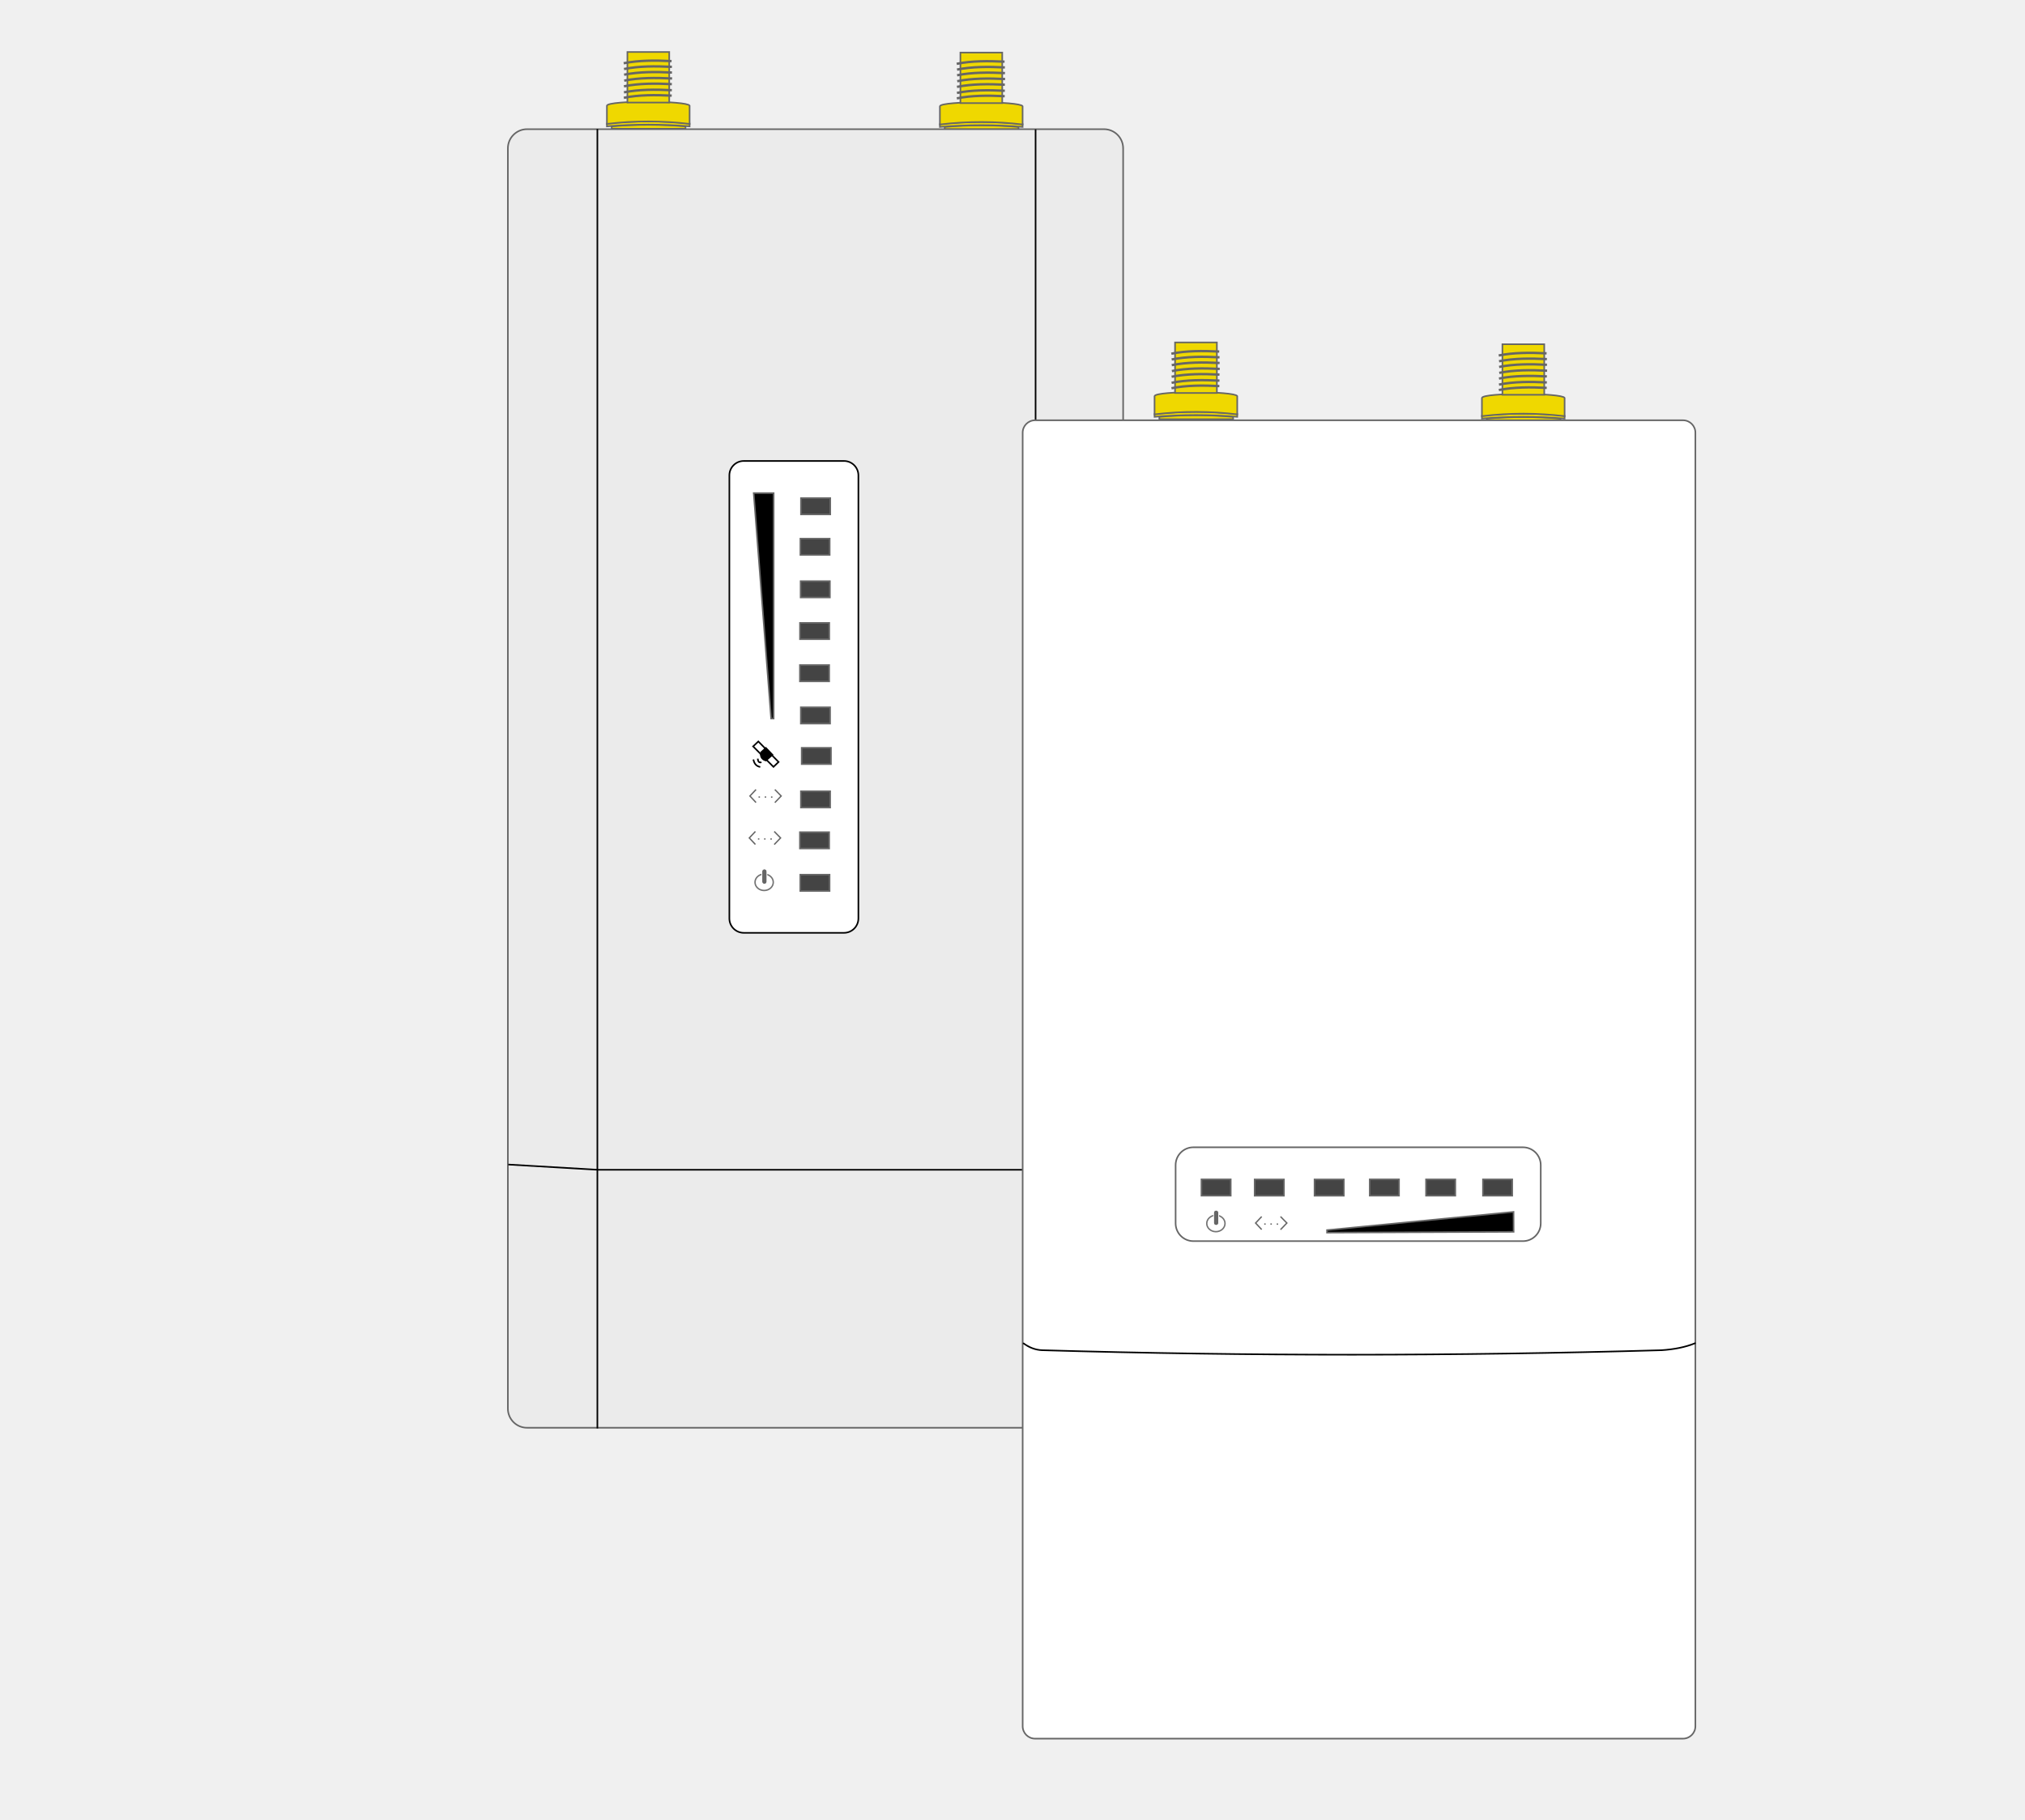
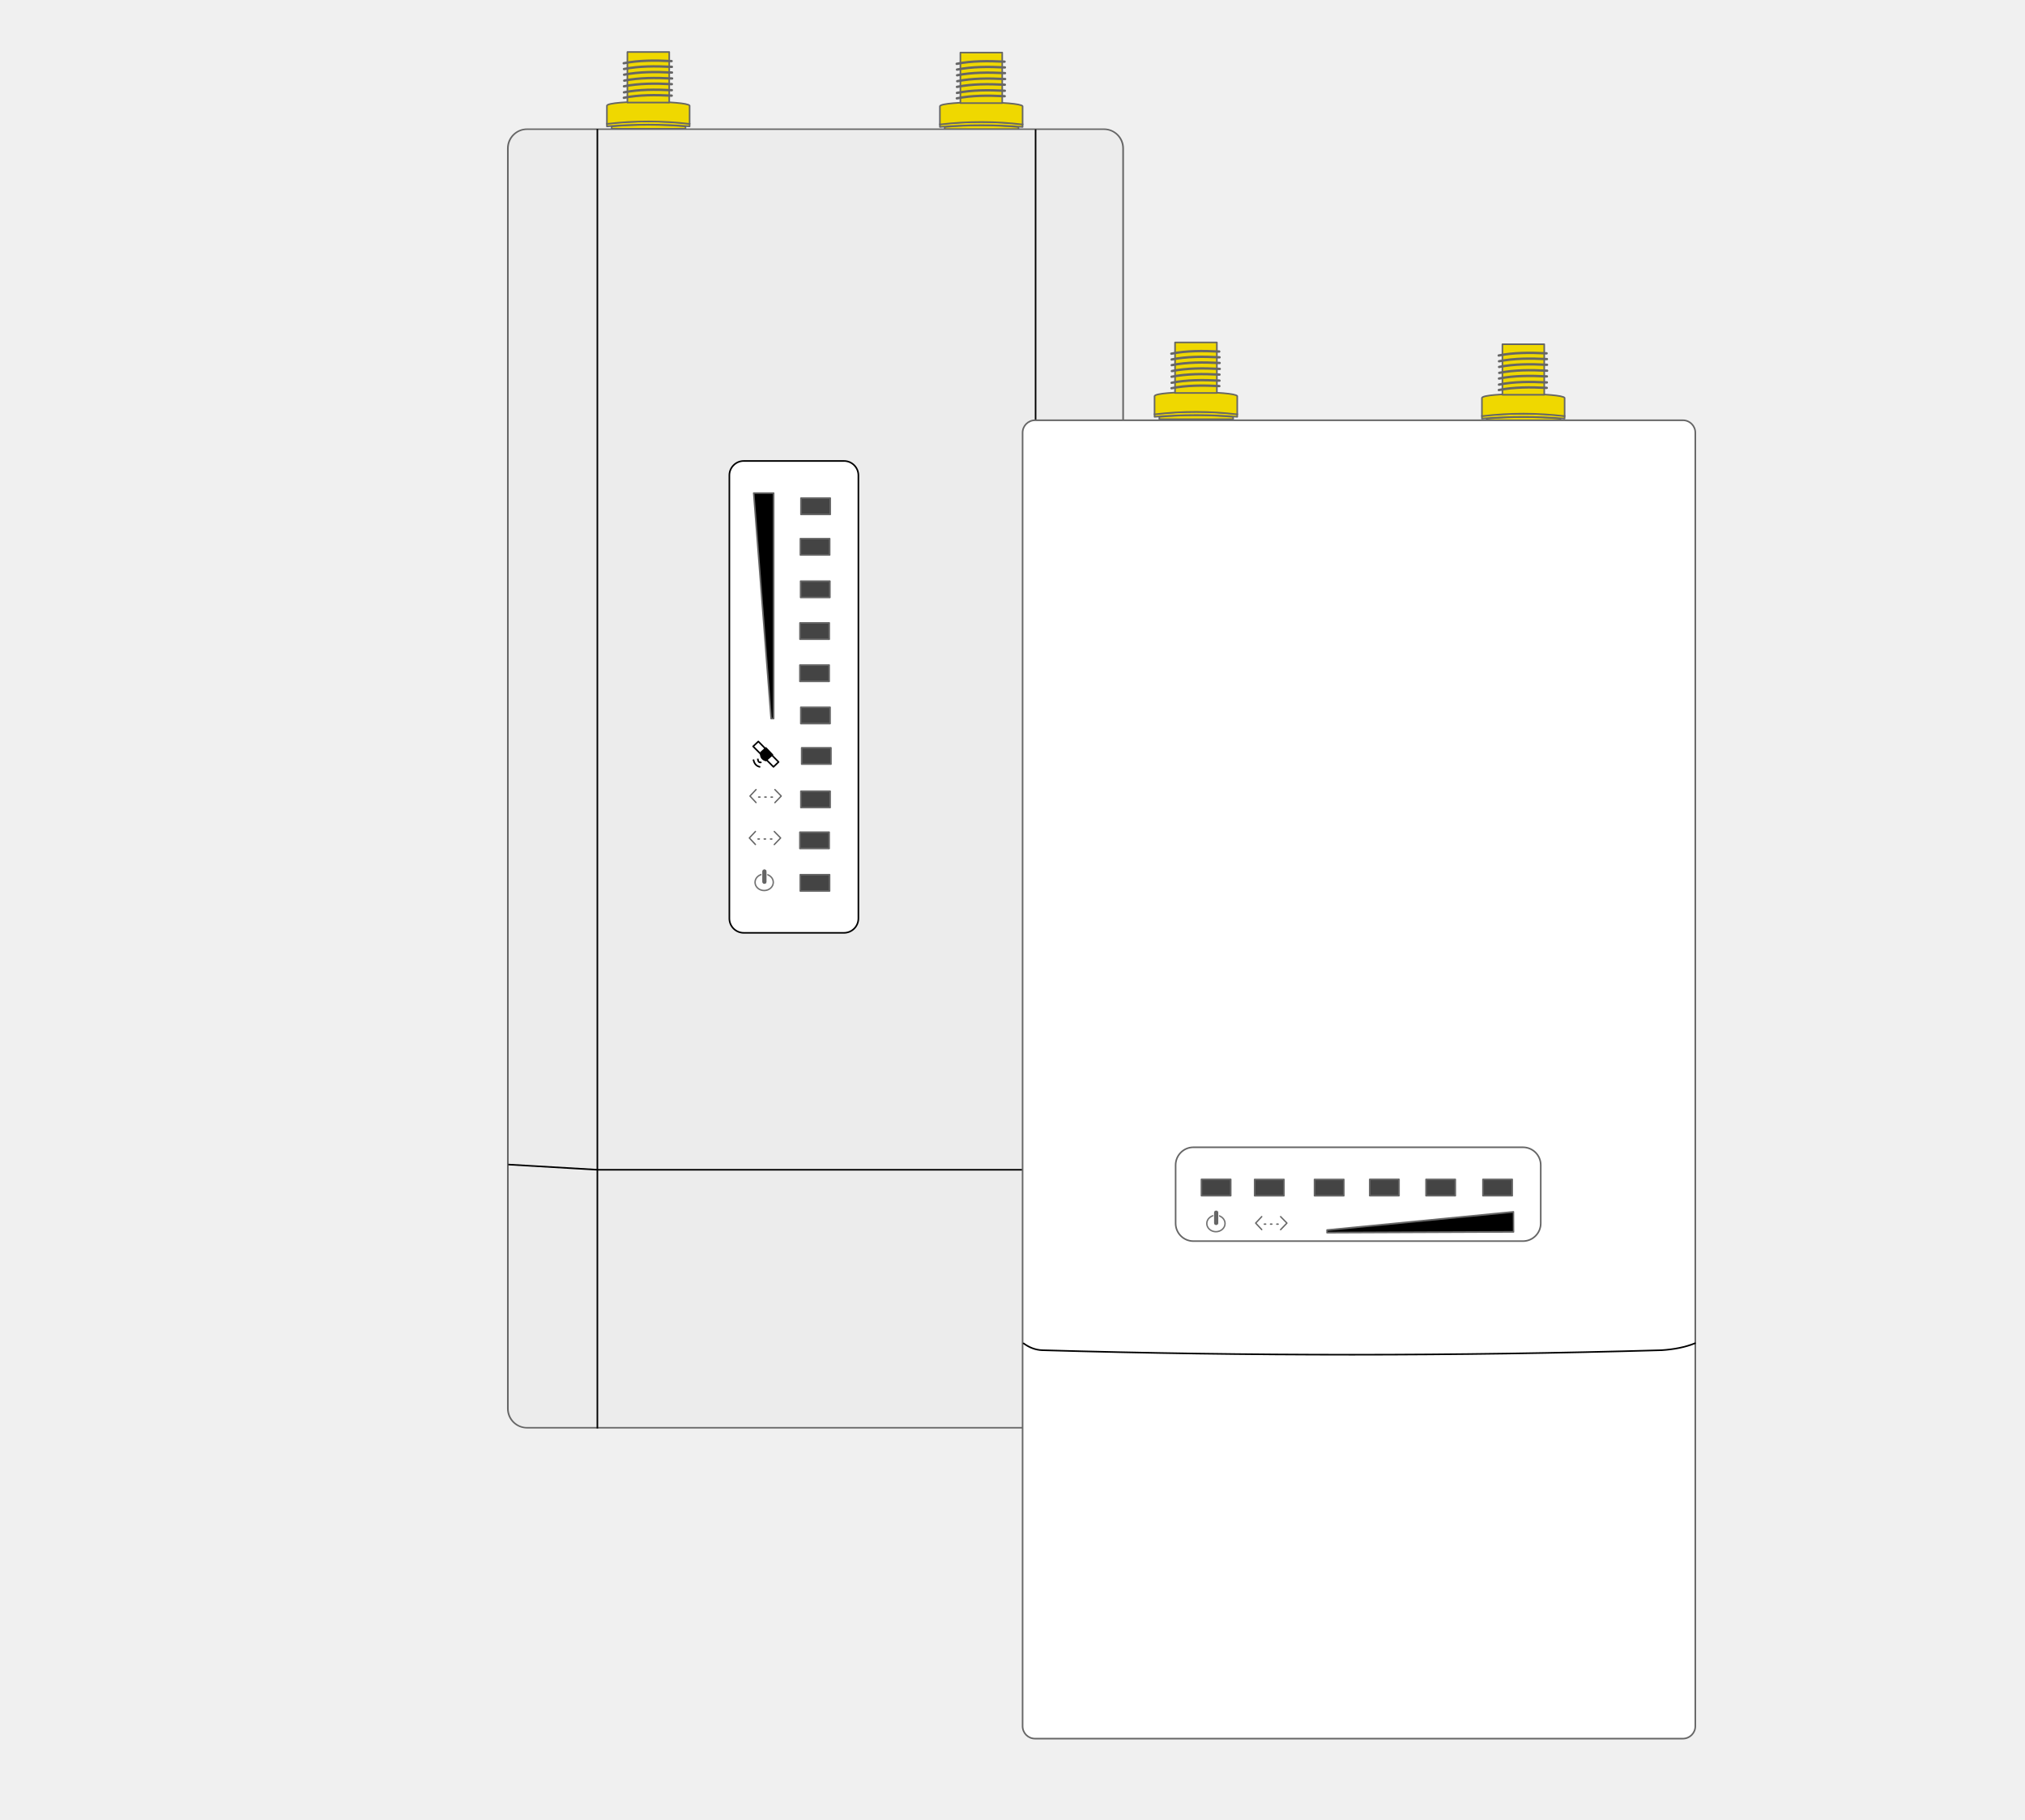
- <svg xmlns="http://www.w3.org/2000/svg" viewBox="0 0 1600 1437.5" height="1437.5" width="1600">
-   <g stroke-miterlimit="10">
-     <path d="M1174.681 332.682h58.315v-1.9c-19.272-1.615-38.7-1.718-58.315 0v1.9z" fill="#efd800" fill-rule="evenodd" stroke="#666" stroke-width="1.25" />
-     <path d="M1170.895 330.781v-2.205a306.446 306.446 0 0 1 65.343 0v2.205c-21.548-1.86-43.33-1.845-65.343 0z" fill="#efd800" fill-rule="evenodd" stroke="#666" stroke-width="1.25" />
-     <path d="M1170.895 314.364c1.449-4.263 63.081-3.961 65.343 0v14.45c-21.237-2.513-42.97-2.68-65.343 0v-14.45z" fill="#efd800" fill-rule="evenodd" stroke="#666" stroke-width="1.25" />
-     <path d="M1187.089 311.939h33.056V272h-33.056v39.938z" fill="#efd800" fill-rule="evenodd" stroke="#666" stroke-width="1.25" />
-     <path d="M1184.169 280.895c11.927-2.384 24.761-2.346 37.818-1.709M1184.418 285.451c11.927-2.383 24.76-2.345 37.818-1.707M1184.48 289.941c11.928-2.384 24.761-2.346 37.819-1.709M1184.581 294.624c11.928-2.384 24.76-2.345 37.819-1.708M1184.38 299.116c11.926-2.383 24.76-2.346 37.819-1.708M1184.376 303.882c11.927-2.383 24.76-2.346 37.819-1.708M1184.275 308.185c11.927-2.384 24.761-2.346 37.819-1.709" fill="none" stroke="#666" stroke-width="1.875" />
-     <path d="M916.02 331.263h58.315v-1.9c-19.273-1.615-38.7-1.72-58.315 0v1.9z" fill="#efd800" fill-rule="evenodd" stroke="#666" stroke-width="1.25" />
-     <path d="M912.234 329.362v-2.206a306.528 306.528 0 0 1 65.342 0v2.206c-21.546-1.86-43.33-1.846-65.342 0z" fill="#efd800" fill-rule="evenodd" stroke="#666" stroke-width="1.25" />
-     <path d="M912.234 312.944c1.449-4.263 63.081-3.962 65.342 0v14.45c-21.236-2.513-42.967-2.68-65.342 0v-14.45z" fill="#efd800" fill-rule="evenodd" stroke="#666" stroke-width="1.25" />
-     <path d="M928.429 310.519h33.056V270.58h-33.056v39.938z" fill="#efd800" fill-rule="evenodd" stroke="#666" stroke-width="1.25" />
-     <path d="M925.509 279.475c11.927-2.384 24.761-2.346 37.819-1.709M925.756 284.031c11.928-2.384 24.762-2.345 37.819-1.707M925.82 288.521c11.927-2.384 24.76-2.346 37.819-1.709M925.92 293.205c11.928-2.384 24.761-2.346 37.819-1.709M925.719 297.696c11.927-2.384 24.761-2.346 37.818-1.709M925.715 302.463c11.928-2.384 24.761-2.347 37.819-1.71M925.615 306.765c11.926-2.384 24.76-2.346 37.819-1.707" fill="none" stroke="#666" stroke-width="1.875" />
-     <path d="M746.423 102.213h58.313v-1.9c-19.272-1.613-38.7-1.713-58.313 0v1.9z" fill="#efd800" fill-rule="evenodd" stroke="#666" stroke-width="1.25" />
-     <path d="M742.635 100.313v-2.2c21.898-2.338 43.678-2.326 65.344 0v2.2c-21.548-1.85-43.33-1.838-65.344 0z" fill="#efd800" fill-rule="evenodd" stroke="#666" stroke-width="1.25" />
-     <path d="M742.635 83.9c1.45-4.263 63.083-3.963 65.344 0v14.45c-21.237-2.513-42.969-2.675-65.344 0V83.9z" fill="#efd800" fill-rule="evenodd" stroke="#666" stroke-width="1.25" />
-     <path d="M758.83 81.475h33.056V41.537H758.83v39.938z" fill="#efd800" fill-rule="evenodd" stroke="#666" stroke-width="1.25" />
-     <path d="M755.91 50.425c11.928-2.375 24.761-2.338 37.819-1.7M756.158 54.987c11.927-2.387 24.76-2.35 37.818-1.712M756.221 59.475c11.928-2.388 24.761-2.35 37.819-1.713M756.321 64.162c11.928-2.387 24.761-2.35 37.819-1.712M756.12 68.65c11.927-2.387 24.761-2.35 37.819-1.712M756.116 73.412c11.928-2.375 24.762-2.337 37.819-1.7M756.016 77.725c11.928-2.387 24.76-2.35 37.819-1.712" fill="none" stroke="#666" stroke-width="1.875" />
-     <path d="M483.313 101.763h58.315v-1.9c-19.273-1.613-38.7-1.713-58.315 0v1.9z" fill="#efd800" fill-rule="evenodd" stroke="#666" stroke-width="1.25" />
-     <path d="M479.526 99.863v-2.2c21.896-2.338 43.676-2.325 65.343 0v2.2c-21.547-1.85-43.33-1.838-65.343 0z" fill="#efd800" fill-rule="evenodd" stroke="#666" stroke-width="1.25" />
-     <path d="M479.526 83.45c1.449-4.262 63.081-3.962 65.343 0V97.9c-21.237-2.512-42.968-2.687-65.343 0V83.45z" fill="#efd800" fill-rule="evenodd" stroke="#666" stroke-width="1.25" />
-     <path d="M495.721 81.025h33.056V41.087h-33.056v39.938z" fill="#efd800" fill-rule="evenodd" stroke="#666" stroke-width="1.25" />
-     <path d="M492.801 49.975c11.928-2.375 24.761-2.338 37.819-1.7M493.049 54.538c11.927-2.388 24.761-2.35 37.819-1.713M493.113 59.025c11.927-2.387 24.76-2.35 37.818-1.712M493.212 63.713c11.928-2.388 24.762-2.35 37.82-1.713M493.011 68.2c11.928-2.388 24.761-2.35 37.819-1.713M493.007 72.962c11.928-2.375 24.762-2.337 37.82-1.7M492.908 77.275c11.926-2.388 24.76-2.35 37.818-1.713" fill="none" stroke="#666" stroke-width="1.875" />
-     <path d="M887.421 117.225c0-8.363-6.786-15.15-15.145-15.15H416.43c-8.359 0-15.144 6.787-15.144 15.15v995.781c0 8.359 6.785 15.145 15.144 15.145h455.847c8.359 0 15.145-6.786 15.145-15.145V117.225z" fill="#ebebeb" fill-rule="evenodd" stroke="#666" stroke-width="1.25" />
-     <path d="M678.236 375.624c0-6.284-5.101-11.385-11.385-11.385h-79.178c-6.283 0-11.384 5.101-11.384 11.385v350.071c0 6.284 5.101 11.385 11.384 11.385h79.178c6.284 0 11.385-5.101 11.385-11.385V375.624z" fill="#fff" fill-rule="evenodd" stroke="#000" stroke-width="1.25" />
-     <path d="M632.866 406.459H656v-12.874h-23.133v12.874zM632.414 438.489h23.133v-12.874h-23.133v12.874zM632.586 472.076h23.133v-12.873h-23.133v12.873zM632.085 505.051h23.133v-12.873h-23.133v12.873zM632.023 538.37h23.132v-12.873h-23.132v12.873zM632.744 571.737h23.133v-12.873h-23.133v12.873zM633.433 603.759h23.132v-12.874h-23.133v12.874zM632.799 638.069h23.133v-12.874h-23.133v12.874zM632.017 670.434h23.133V657.56h-23.133v12.874zM632.33 704.006h23.133v-12.873H632.33v12.873z" fill="#444" fill-rule="evenodd" stroke="#666" stroke-width="1.25" />
-     <path d="M599.173 585.872l15.997 16.208-4.034 3.852-16.077-16.16 4.113-3.9z" fill="none" stroke="#000" stroke-width="1.25" />
-     <path d="M601.089 594.704l4.06-3.696 5.175 5.4-5.175 4.5c-2.592-.712-4.109-2.352-4.06-5.345v-.86z" fill-rule="evenodd" stroke="#000" stroke-width="1.25" />
-     <path d="M598.709 599.441c.184 2.214.969 3.469 2.944 2.829M595.259 600.097c.717 3.758 2.742 5.455 5.442 5.9" fill="none" stroke="#000" stroke-width="1.25" />
-     <path d="M595.516 389.63h15.754v178.167h-1.991L595.516 389.63z" fill-rule="evenodd" stroke="#666" stroke-width="1.25" />
-     <path d="M603.774 690.648c3.981 0 7.215 2.907 7.215 6.487s-3.234 6.486-7.215 6.486c-3.983 0-7.216-2.906-7.216-6.486 0-3.58 3.233-6.488 7.216-6.488z" fill="none" stroke="#737373" stroke-width="1.125" />
-     <path d="M605.976 688.576a2.003 2.003 0 0 0-4.005 0v8.135a2.004 2.004 0 0 0 4.005 0v-8.135z" fill="#666" fill-rule="evenodd" stroke="#fff" stroke-width=".625" />
-     <path d="M596.853 656.997l-4.812 5.105 4.812 5.142M611.736 656.997l5.014 5.105-5.014 5.205M598.873 662.916h1.106M603.751 662.916h1.108M608.715 662.945h1.107M597.339 623.86l-4.813 5.106 4.813 5.14M612.223 623.86l5.012 5.106-5.012 5.205M599.357 629.78h1.108M604.236 629.78h1.108M609.201 629.808h1.106" fill="none" stroke="#666" stroke-width="1.062" />
-     <path d="M401.617 920.17l70.75 4.134h335.745l79.463-4.134M818.234 102.225v1026.213M471.999 101.9v1026.773" fill="none" stroke="#000" stroke-width="1.25" />
-     <path d="M1339.563 341.881c0-5.409-4.388-9.8-9.8-9.8h-511.93c-5.41 0-9.8 4.391-9.8 9.8v1022.103c0 5.41 4.39 9.8 9.8 9.8h511.93c5.412 0 9.8-4.39 9.8-9.8V341.882z" fill="#fff" fill-rule="evenodd" stroke="#666" stroke-width="1.25" />
-     <path d="M1217.372 920.588c0-7.755-6.296-14.052-14.05-14.052h-260.39c-7.757 0-14.053 6.297-14.053 14.052v46.04c0 7.757 6.296 14.053 14.052 14.053h260.39c7.755 0 14.052-6.296 14.052-14.052v-46.041z" fill="none" stroke="#666" stroke-width="1.25" />
-     <path d="M960.702 960.246c3.983 0 7.215 2.907 7.215 6.487s-3.232 6.487-7.215 6.487c-3.98 0-7.215-2.908-7.215-6.488 0-3.58 3.234-6.486 7.215-6.486z" fill="none" stroke="#737373" stroke-width="1.125" />
-     <path d="M962.905 958.175a2.003 2.003 0 0 0-4.004 0v8.135a2.003 2.003 0 0 0 4.004 0v-8.135z" fill="#666" fill-rule="evenodd" stroke="#fff" stroke-width=".625" />
-     <path d="M1339.725 1061.202c-8.137 3.357-17.2 5.042-26.85 5.665-162.996 4.714-326.145 4.77-489.455 0-5.52-.207-10.499-2.235-15.059-5.665" fill="none" stroke="#000" stroke-width="1.25" />
-     <path d="M949.296 944.761h23.133v-12.873h-23.133v12.873zM991.33 944.808h23.133v-12.874H991.33v12.874zM1038.644 944.808h23.133v-12.874h-23.133v12.874zM1082.259 944.761h23.133v-12.873h-23.133v12.873zM1126.737 944.779h23.133v-12.874h-23.132v12.874zM1171.72 944.779h23.133v-12.874h-23.133v12.874z" fill="#444" fill-rule="evenodd" stroke="#666" stroke-width="1.25" />
-     <path d="M1195.879 957.587l.066 15.753-147.433.621-.008-1.991 147.375-14.383z" fill-rule="evenodd" stroke="#666" stroke-width="1.25" />
-     <path d="M996.89 961.286l-4.813 5.105 4.813 5.142M1011.774 961.286l5.012 5.105-5.012 5.205M998.909 967.205h1.107M1003.787 967.205h1.108M1008.752 967.234h1.107" fill="none" stroke="#666" stroke-width="1.062" />
+ <svg xmlns="http://www.w3.org/2000/svg" clip-rule="evenodd" fill-rule="evenodd" stroke-linecap="round" stroke-linejoin="round" stroke-miterlimit="1.414" version="1.1" viewBox="0 0 1280 1150">
+   <g id="Antennen-Kupplungen">
+     <g id="AntennenKupplung" transform="translate(552.64 184.79)">
+       <path d="m387.1 81.357h46.652v-1.521c-15.418-1.292-30.96-1.375-46.652 0v1.521z" fill="#efd800" stroke="#666" stroke-width="1px" />
+       <path d="m384.08 79.836v-1.764c17.517-1.87 34.941-1.856 52.274 0v1.764c-17.238-1.488-34.664-1.476-52.274 0z" fill="#efd800" stroke="#666" stroke-width="1px" />
+       <path d="m384.08 66.701c1.159-3.409 50.465-3.168 52.274 0v11.561c-16.989-2.01-34.374-2.144-52.274 0v-11.561z" fill="#efd800" stroke="#666" stroke-width="1px" />
+       <rect x="397.03" y="32.811" width="26.445" height="31.95" fill="#efd800" stroke="#666" stroke-width="1px" />
+       <path d="m394.7 39.926c9.542-1.907 19.808-1.876 30.255-1.366" fill="none" stroke="#666" stroke-width="1.5px" />
+       <g transform="translate(.19842 3.6457)">
+         <path d="m394.7 39.926c9.542-1.907 19.808-1.876 30.255-1.366" fill="none" stroke="#666" stroke-width="1.5px" />
+       </g>
+       <g transform="translate(.24877 7.237)">
+         <path d="m394.7 39.926c9.542-1.907 19.808-1.876 30.255-1.366" fill="none" stroke="#666" stroke-width="1.5px" />
+       </g>
+       <g transform="translate(.32929 10.984)">
+         <path d="m394.7 39.926c9.542-1.907 19.808-1.876 30.255-1.366" fill="none" stroke="#666" stroke-width="1.5px" />
+       </g>
+       <g transform="translate(.16826 14.577)">
+         <path d="m394.7 39.926c9.542-1.907 19.808-1.876 30.255-1.366" fill="none" stroke="#666" stroke-width="1.5px" />
+       </g>
+       <g transform="translate(.16525 18.39)">
+         <path d="m394.7 39.926c9.542-1.907 19.808-1.876 30.255-1.366" fill="none" stroke="#666" stroke-width="1.5px" />
+       </g>
+       <g transform="translate(.084734 21.832)">
+         <path d="m394.7 39.926c9.542-1.907 19.808-1.876 30.255-1.366" fill="none" stroke="#666" stroke-width="1.5px" />
+       </g>
+     </g>
+     <g id="AntennenKupplung1" transform="translate(345.71 183.65)">
+       <path d="m387.1 81.357h46.652v-1.521c-15.418-1.292-30.96-1.375-46.652 0v1.521z" fill="#efd800" stroke="#666" stroke-width="1px" />
+       <path d="m384.08 79.836v-1.764c17.517-1.87 34.941-1.856 52.274 0v1.764c-17.238-1.488-34.664-1.476-52.274 0z" fill="#efd800" stroke="#666" stroke-width="1px" />
+       <path d="m384.08 66.701c1.159-3.409 50.465-3.168 52.274 0v11.561c-16.989-2.01-34.374-2.144-52.274 0v-11.561z" fill="#efd800" stroke="#666" stroke-width="1px" />
+       <rect x="397.03" y="32.811" width="26.445" height="31.95" fill="#efd800" stroke="#666" stroke-width="1px" />
+       <path d="m394.7 39.926c9.542-1.907 19.808-1.876 30.255-1.366" fill="none" stroke="#666" stroke-width="1.5px" />
+       <g transform="translate(.19842 3.6457)">
+         <path d="m394.7 39.926c9.542-1.907 19.808-1.876 30.255-1.366" fill="none" stroke="#666" stroke-width="1.5px" />
+       </g>
+       <g transform="translate(.24877 7.237)">
+         <path d="m394.7 39.926c9.542-1.907 19.808-1.876 30.255-1.366" fill="none" stroke="#666" stroke-width="1.5px" />
+       </g>
+       <g transform="translate(.32929 10.984)">
+         <path d="m394.7 39.926c9.542-1.907 19.808-1.876 30.255-1.366" fill="none" stroke="#666" stroke-width="1.5px" />
+       </g>
+       <g transform="translate(.16826 14.577)">
+         <path d="m394.7 39.926c9.542-1.907 19.808-1.876 30.255-1.366" fill="none" stroke="#666" stroke-width="1.5px" />
+       </g>
+       <g transform="translate(.16525 18.39)">
+         <path d="m394.7 39.926c9.542-1.907 19.808-1.876 30.255-1.366" fill="none" stroke="#666" stroke-width="1.5px" />
+       </g>
+       <g transform="translate(.084734 21.832)">
+         <path d="m394.7 39.926c9.542-1.907 19.808-1.876 30.255-1.366" fill="none" stroke="#666" stroke-width="1.5px" />
+       </g>
+     </g>
+     <g id="AntennenKupplung2" transform="translate(210.03 .4177)">
+       <path d="m387.1 81.357h46.652v-1.521c-15.418-1.292-30.96-1.375-46.652 0v1.521z" fill="#efd800" stroke="#666" stroke-width="1px" />
+       <path d="m384.08 79.836v-1.764c17.517-1.87 34.941-1.856 52.274 0v1.764c-17.238-1.488-34.664-1.476-52.274 0z" fill="#efd800" stroke="#666" stroke-width="1px" />
+       <path d="m384.08 66.701c1.159-3.409 50.465-3.168 52.274 0v11.561c-16.989-2.01-34.374-2.144-52.274 0v-11.561z" fill="#efd800" stroke="#666" stroke-width="1px" />
+       <rect x="397.03" y="32.811" width="26.445" height="31.95" fill="#efd800" stroke="#666" stroke-width="1px" />
+       <path d="m394.7 39.926c9.542-1.907 19.808-1.876 30.255-1.366" fill="none" stroke="#666" stroke-width="1.5px" />
+       <g transform="translate(.19842 3.6457)">
+         <path d="m394.7 39.926c9.542-1.907 19.808-1.876 30.255-1.366" fill="none" stroke="#666" stroke-width="1.5px" />
+       </g>
+       <g transform="translate(.24877 7.237)">
+         <path d="m394.7 39.926c9.542-1.907 19.808-1.876 30.255-1.366" fill="none" stroke="#666" stroke-width="1.5px" />
+       </g>
+       <g transform="translate(.32929 10.984)">
+         <path d="m394.7 39.926c9.542-1.907 19.808-1.876 30.255-1.366" fill="none" stroke="#666" stroke-width="1.5px" />
+       </g>
+       <g transform="translate(.16826 14.577)">
+         <path d="m394.7 39.926c9.542-1.907 19.808-1.876 30.255-1.366" fill="none" stroke="#666" stroke-width="1.5px" />
+       </g>
+       <g transform="translate(.16525 18.39)">
+         <path d="m394.7 39.926c9.542-1.907 19.808-1.876 30.255-1.366" fill="none" stroke="#666" stroke-width="1.5px" />
+       </g>
+       <g transform="translate(.084734 21.832)">
+         <path d="m394.7 39.926c9.542-1.907 19.808-1.876 30.255-1.366" fill="none" stroke="#666" stroke-width="1.5px" />
+       </g>
+     </g>
+     <g id="AntennenKupplung3" transform="translate(-.4538 .057071)">
+       <path d="m387.1 81.357h46.652v-1.521c-15.418-1.292-30.96-1.375-46.652 0v1.521z" fill="#efd800" stroke="#666" stroke-width="1px" />
+       <path d="m384.08 79.836v-1.764c17.517-1.87 34.941-1.856 52.274 0v1.764c-17.238-1.488-34.664-1.476-52.274 0z" fill="#efd800" stroke="#666" stroke-width="1px" />
+       <path d="m384.08 66.701c1.159-3.409 50.465-3.168 52.274 0v11.561c-16.989-2.01-34.374-2.144-52.274 0v-11.561z" fill="#efd800" stroke="#666" stroke-width="1px" />
+       <rect x="397.03" y="32.811" width="26.445" height="31.95" fill="#efd800" stroke="#666" stroke-width="1px" />
+       <path d="m394.7 39.926c9.542-1.907 19.808-1.876 30.255-1.366" fill="none" stroke="#666" stroke-width="1.5px" />
+       <g transform="translate(.19842 3.6457)">
+         <path d="m394.7 39.926c9.542-1.907 19.808-1.876 30.255-1.366" fill="none" stroke="#666" stroke-width="1.5px" />
+       </g>
+       <g transform="translate(.24877 7.237)">
+         <path d="m394.7 39.926c9.542-1.907 19.808-1.876 30.255-1.366" fill="none" stroke="#666" stroke-width="1.5px" />
+       </g>
+       <g transform="translate(.32929 10.984)">
+         <path d="m394.7 39.926c9.542-1.907 19.808-1.876 30.255-1.366" fill="none" stroke="#666" stroke-width="1.5px" />
+       </g>
+       <g transform="translate(.16826 14.577)">
+         <path d="m394.7 39.926c9.542-1.907 19.808-1.876 30.255-1.366" fill="none" stroke="#666" stroke-width="1.5px" />
+       </g>
+       <g transform="translate(.16525 18.39)">
+         <path d="m394.7 39.926c9.542-1.907 19.808-1.876 30.255-1.366" fill="none" stroke="#666" stroke-width="1.5px" />
+       </g>
+       <g transform="translate(.084734 21.832)">
+         <path d="m394.7 39.926c9.542-1.907 19.808-1.876 30.255-1.366" fill="none" stroke="#666" stroke-width="1.5px" />
+       </g>
+     </g>
+   </g>
+   <g id="Rocket - links">
+     <g id="Rahmen" transform="matrix(1.1144 0 0 1 -36.732 0)">
+       <path d="m670.01 93.779c0-6.686-4.871-12.115-10.872-12.115h-327.24c-6 0-10.871 5.429-10.871 12.115v796.63c0 6.687 4.871 12.116 10.871 12.116h327.24c6.001 0 10.872-5.429 10.872-12.116v-796.63z" fill="#ececec" stroke="#666" stroke-linecap="butt" stroke-width=".94px" />
+     </g>
+     <g id="Infoanzeige">
+       <path id="Rahmen1" d="m542.59 300.5c0-5.027-4.081-9.108-9.108-9.108h-63.343c-5.026 0-9.107 4.081-9.107 9.108v280.06c0 5.027 4.081 9.108 9.107 9.108h63.343c5.027 0 9.108-4.081 9.108-9.108v-280.06z" fill="#fff" stroke="#000" stroke-linecap="butt" stroke-width="1px" />
+       <g id="led">
+         <rect x="506.29" y="314.87" width="18.506" height="10.299" fill="#444" stroke="#666" stroke-linecap="butt" stroke-width="1px" />
+         <g transform="translate(-.36222 25.624)">
+           <rect x="506.29" y="314.87" width="18.506" height="10.299" fill="#444" stroke="#666" stroke-linecap="butt" stroke-width="1px" />
+         </g>
+         <g transform="translate(-.2242 52.493)">
+           <rect x="506.29" y="314.87" width="18.506" height="10.299" fill="#444" stroke="#666" stroke-linecap="butt" stroke-width="1px" />
+         </g>
+         <g transform="translate(-.62473 78.874)">
+           <rect x="506.29" y="314.87" width="18.506" height="10.299" fill="#444" stroke="#666" stroke-linecap="butt" stroke-width="1px" />
+         </g>
+         <g transform="translate(-.67486 105.53)">
+           <rect x="506.29" y="314.87" width="18.506" height="10.299" fill="#444" stroke="#666" stroke-linecap="butt" stroke-width="1px" />
+         </g>
+         <g transform="translate(-.098018 132.22)">
+           <rect x="506.29" y="314.87" width="18.506" height="10.299" fill="#444" stroke="#666" stroke-linecap="butt" stroke-width="1px" />
+         </g>
+         <g transform="translate(.45291 157.84)">
+           <rect x="506.29" y="314.87" width="18.506" height="10.299" fill="#444" stroke="#666" stroke-linecap="butt" stroke-width="1px" />
+         </g>
+         <g transform="translate(-.054079 185.29)">
+           <rect x="506.29" y="314.87" width="18.506" height="10.299" fill="#444" stroke="#666" stroke-linecap="butt" stroke-width="1px" />
+         </g>
+         <g transform="translate(-.67937 211.18)">
+           <rect x="506.29" y="314.87" width="18.506" height="10.299" fill="#444" stroke="#666" stroke-linecap="butt" stroke-width="1px" />
+         </g>
+         <g transform="translate(-.42925 238.04)">
+           <rect x="506.29" y="314.87" width="18.506" height="10.299" fill="#444" stroke="#666" stroke-linecap="butt" stroke-width="1px" />
+         </g>
+       </g>
+       <g id="Beschriftungen">
+         <g stroke="#000" stroke-linecap="butt" stroke-width="1px">
+           <path d="m479.34 468.7 12.798 12.966-3.227 3.082-12.862-12.929 3.291-3.119z" fill="none" />
+           <path d="m480.87 475.76 3.248-2.957 4.14 4.32-4.14 3.6c-2.073-0.569-3.287-1.881-3.248-4.276v-0.687z" />
+           <path d="m478.97 479.55c0.147 1.771 0.775 2.775 2.355 2.263" fill="none" />
+           <path d="m476.21 480.08c0.574 3.006 2.194 4.364 4.354 4.719" fill="none" />
+         </g>
+         <path d="m476.41 311.7h12.603v142.53h-1.593l-11.01-142.53z" stroke="#666" stroke-linecap="butt" stroke-width="1px" />
+         <g id="Powerknopf" transform="matrix(1.7035 0 0 1.7035 -619.83 -494.69)">
+           <ellipse cx="647.41" cy="617.8" rx="3.388" ry="3.046" fill="none" stroke="#737373" stroke-linecap="butt" stroke-width=".53px" />
+           <path d="m648.44 613.78c0-0.519-0.421-0.94-0.94-0.94s-0.94 0.421-0.94 0.94v3.82c0 0.519 0.421 0.94 0.94 0.94s0.94-0.421 0.94-0.94v-3.82z" fill="#666" stroke="#fff" stroke-width=".29px" />
+         </g>
+         <g id="Ethernet - Beschriftung" transform="matrix(1.9797 0 0 2.1141 -797.86 -736.86)">
+           <path d="m644.22 597.17-1.944 1.932 1.944 1.946" fill="none" stroke="#666" stroke-width=".42px" />
+           <path d="m650.24 597.17 2.026 1.932-2.026 1.97" fill="none" stroke="#666" stroke-width=".42px" />
+           <path d="m645.04 599.41h0.448" fill="none" stroke="#666" stroke-width=".42px" />
+           <g transform="translate(1.9716)">
+             <path d="m645.04 599.41h0.448" fill="none" stroke="#666" stroke-width=".42px" />
+           </g>
+           <g transform="translate(3.9777 .010644)">
+             <path d="m645.04 599.41h0.448" fill="none" stroke="#666" stroke-width=".42px" />
+           </g>
+         </g>
+         <g id="Ethernet - Beschriftung1" transform="matrix(1.9797 0 0 2.1141 -797.47 -763.36)">
+           <path d="m644.22 597.17-1.944 1.932 1.944 1.946" fill="none" stroke="#666" stroke-width=".42px" />
+           <path d="m650.24 597.17 2.026 1.932-2.026 1.97" fill="none" stroke="#666" stroke-width=".42px" />
+           <path d="m645.04 599.41h0.448" fill="none" stroke="#666" stroke-width=".42px" />
+           <g transform="translate(1.9716)">
+             <path d="m645.04 599.41h0.448" fill="none" stroke="#666" stroke-width=".42px" />
+           </g>
+           <g transform="translate(3.9777 .010644)">
+             <path d="m645.04 599.41h0.448" fill="none" stroke="#666" stroke-width=".42px" />
+           </g>
+         </g>
+       </g>
+     </g>
+     <g id="Innenkanten" fill="none" stroke="#000" stroke-linecap="butt" stroke-width="1px">
+       <path d="m321.29 736.14 56.599 3.307h268.6l63.57-3.307" />
+       <path d="m654.59 81.78v820.97" />
+       <path d="m377.6 81.524v821.41" />
+     </g>
+   </g>
+   <g id="Rocket - rechts">
+     <path id="rahmen" d="m1071.6 273.5c0-4.327-3.51-7.84-7.84-7.84h-409.54c-4.327 0-7.84 3.513-7.84 7.84v817.68c0 4.33 3.513 7.84 7.84 7.84h409.54c4.33 0 7.84-3.51 7.84-7.84v-817.68z" fill="#fff" stroke="#666" stroke-linecap="butt" stroke-width="1px" />
+     <path d="m973.9 736.47c0-6.204-5.037-11.241-11.241-11.241h-208.31c-6.205 0-11.242 5.037-11.242 11.241v36.833c0 6.205 5.037 11.242 11.242 11.242h208.31c6.204 0 11.241-5.037 11.241-11.242v-36.833z" fill="none" stroke="#666" stroke-linecap="butt" stroke-width="1px" />
+     <g id="Powerknopf1" transform="matrix(1.7035 0 0 1.7035 -334.28 -279.02)">
+       <ellipse cx="647.41" cy="617.8" rx="3.388" ry="3.046" fill="none" stroke="#737373" stroke-linecap="butt" stroke-width=".53px" />
+       <path d="m648.44 613.78c0-0.519-0.421-0.94-0.94-0.94s-0.94 0.421-0.94 0.94v3.82c0 0.519 0.421 0.94 0.94 0.94s0.94-0.421 0.94-0.94v-3.82z" fill="#666" stroke="#fff" stroke-width=".29px" />
+     </g>
+     <path d="m1071.8 848.96c-6.51 2.685-13.76 4.033-21.48 4.532-130.4 3.771-260.92 3.816-391.56 0-4.416-0.166-8.399-1.788-12.047-4.532" fill="none" stroke="#000" stroke-linecap="butt" stroke-width="1px" />
+     <g id="led1">
+       <g transform="translate(253.14 430.64)">
+         <rect x="506.29" y="314.87" width="18.506" height="10.299" fill="#444" stroke="#666" stroke-linecap="butt" stroke-width="1px" />
+       </g>
+       <g transform="translate(286.77 430.68)">
+         <rect x="506.29" y="314.87" width="18.506" height="10.299" fill="#444" stroke="#666" stroke-linecap="butt" stroke-width="1px" />
+       </g>
+       <g transform="translate(324.62 430.68)">
+         <rect x="506.29" y="314.87" width="18.506" height="10.299" fill="#444" stroke="#666" stroke-linecap="butt" stroke-width="1px" />
+       </g>
+       <g transform="translate(359.51 430.64)">
+         <rect x="506.29" y="314.87" width="18.506" height="10.299" fill="#444" stroke="#666" stroke-linecap="butt" stroke-width="1px" />
+       </g>
+       <g transform="translate(395.1 430.66)">
+         <rect x="506.29" y="314.87" width="18.506" height="10.299" fill="#444" stroke="#666" stroke-linecap="butt" stroke-width="1px" />
+       </g>
+       <g transform="translate(431.08 430.66)">
+         <rect x="506.29" y="314.87" width="18.506" height="10.299" fill="#444" stroke="#666" stroke-linecap="butt" stroke-width="1px" />
+       </g>
+     </g>
+     <g transform="matrix(.0042079 .99999 -.8275 .0034821 1212.6 288.58)">
+       <path d="m476.41 311.7h12.603v142.53h-1.593l-11.01-142.53z" stroke="#666" stroke-linecap="butt" stroke-width="1.09px" />
+     </g>
+     <g id="Ethernet - Beschriftung2" transform="matrix(1.9797 0 0 2.1141 -477.82 -493.42)">
+       <path d="m644.22 597.17-1.944 1.932 1.944 1.946" fill="none" stroke="#666" stroke-width=".42px" />
+       <path d="m650.24 597.17 2.026 1.932-2.026 1.97" fill="none" stroke="#666" stroke-width=".42px" />
+       <path d="m645.04 599.41h0.448" fill="none" stroke="#666" stroke-width=".42px" />
+       <g transform="translate(1.9716)">
+         <path d="m645.04 599.41h0.448" fill="none" stroke="#666" stroke-width=".42px" />
+       </g>
+       <g transform="translate(3.9777 .010644)">
+         <path d="m645.04 599.41h0.448" fill="none" stroke="#666" stroke-width=".42px" />
+       </g>
+     </g>
  </g>
</svg>
